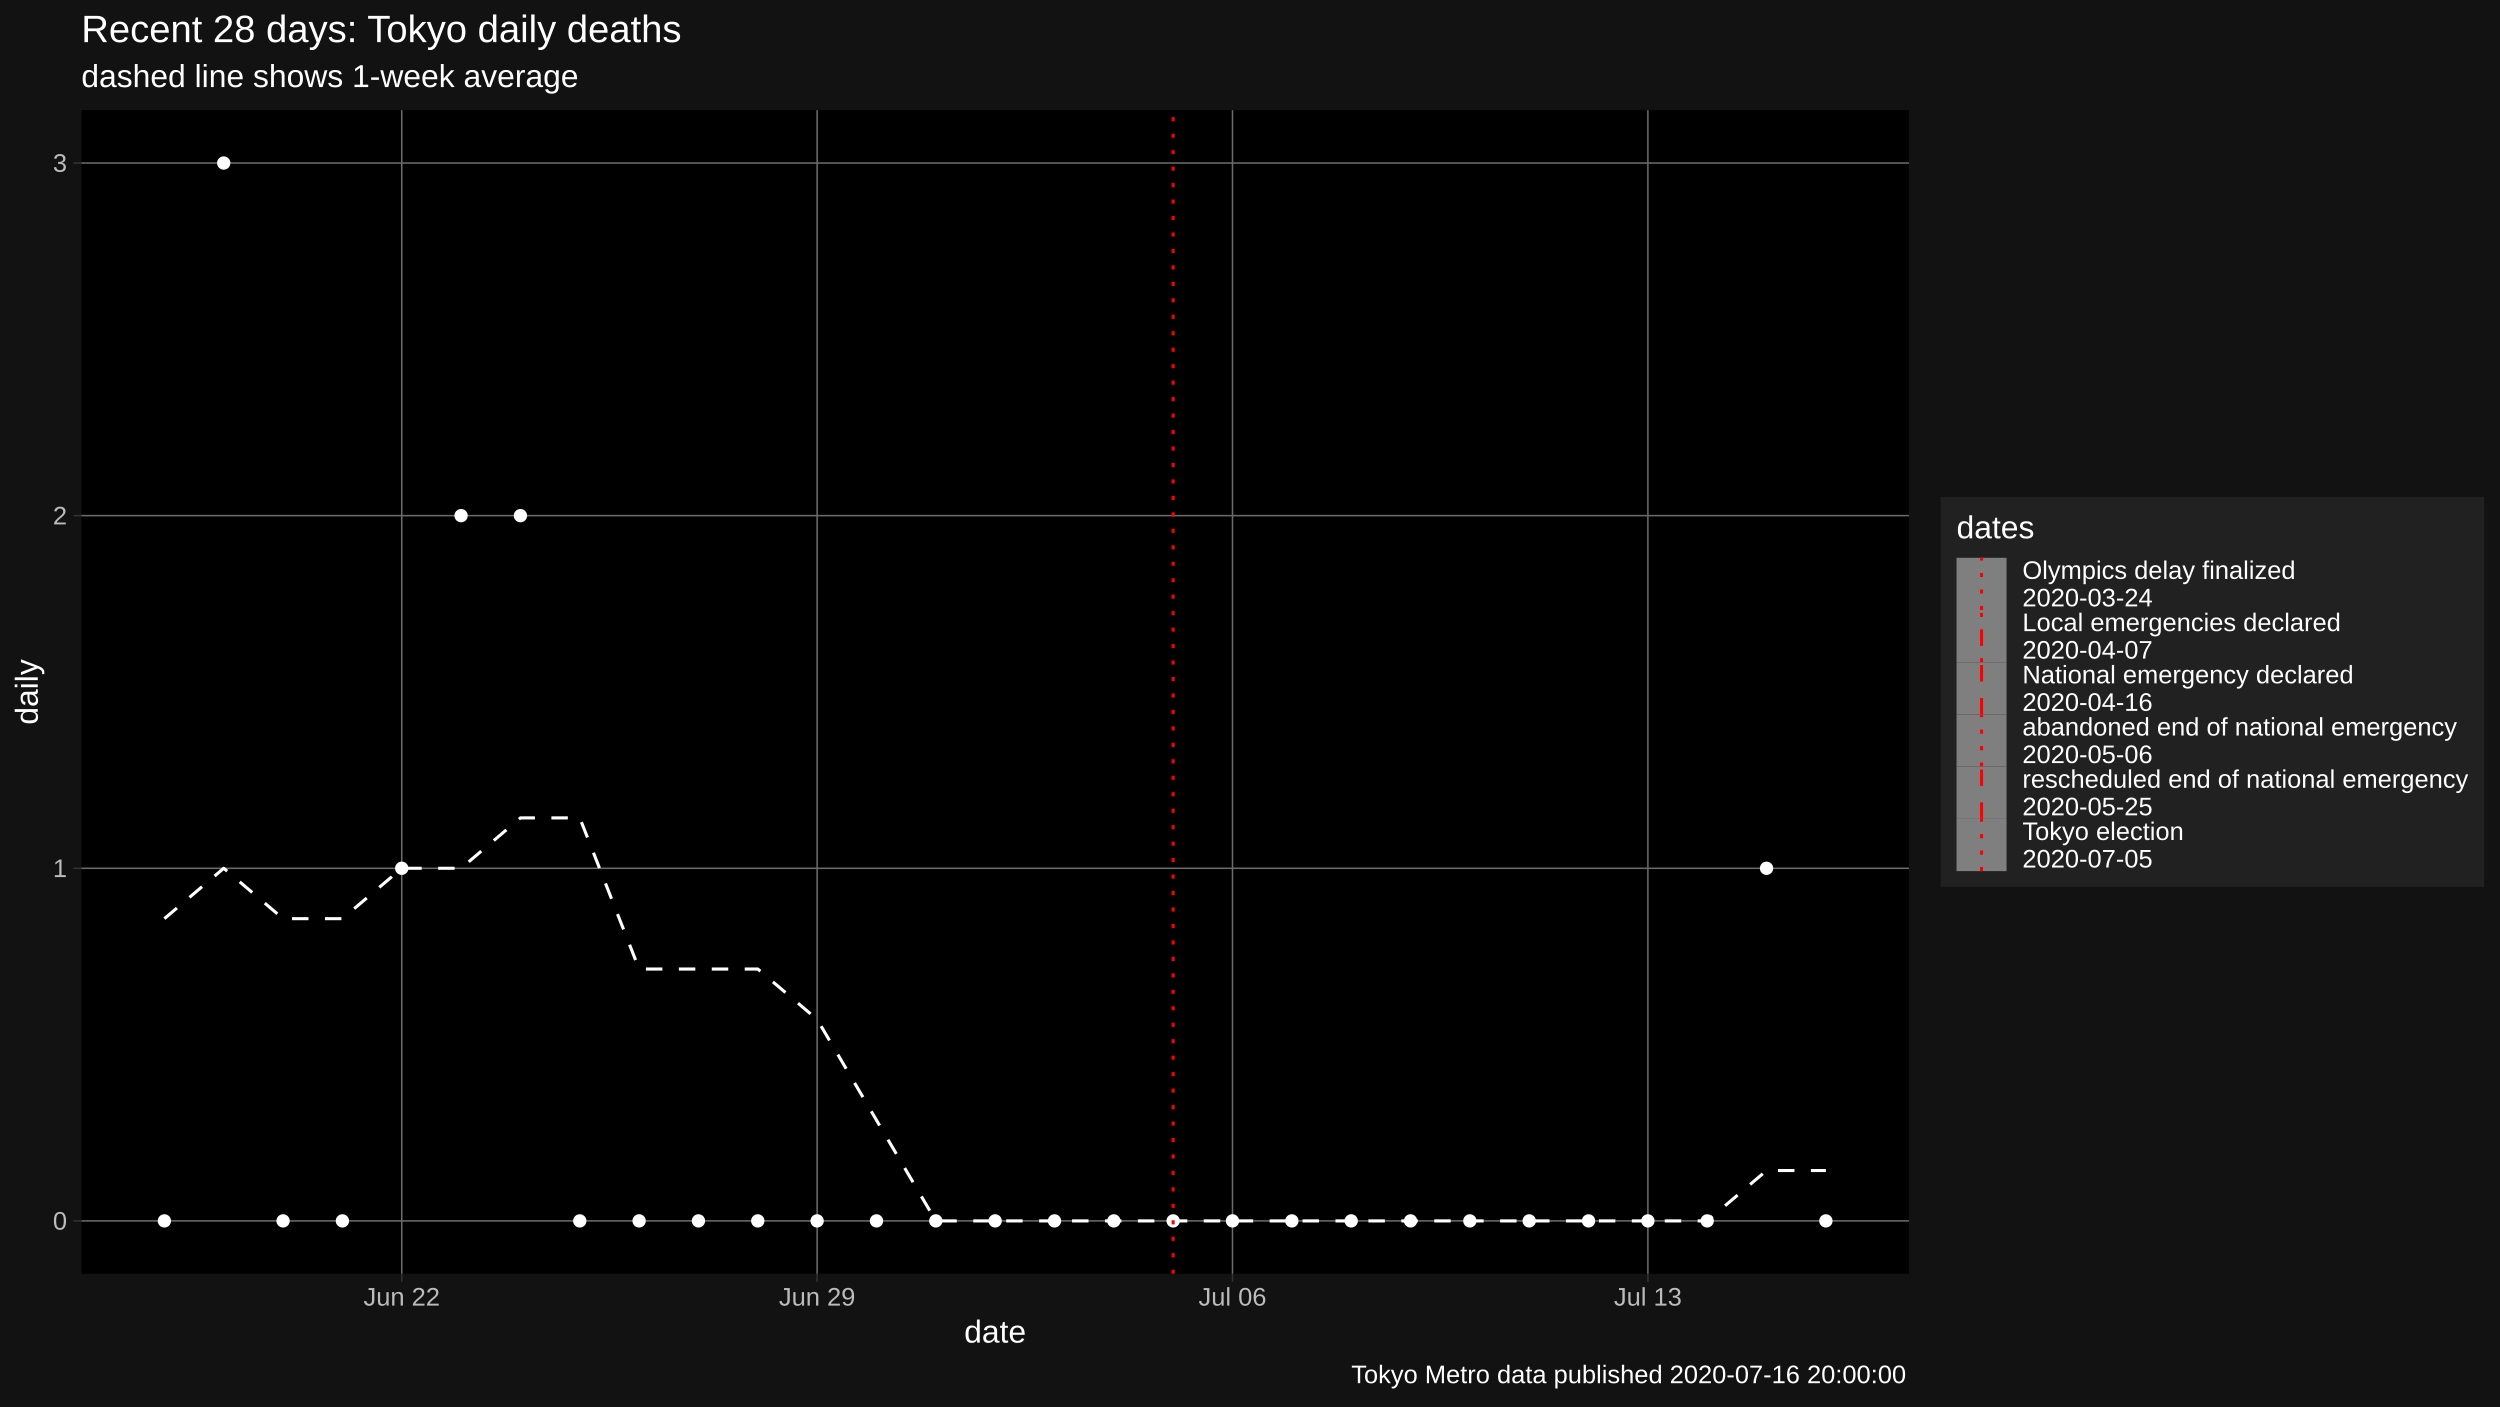
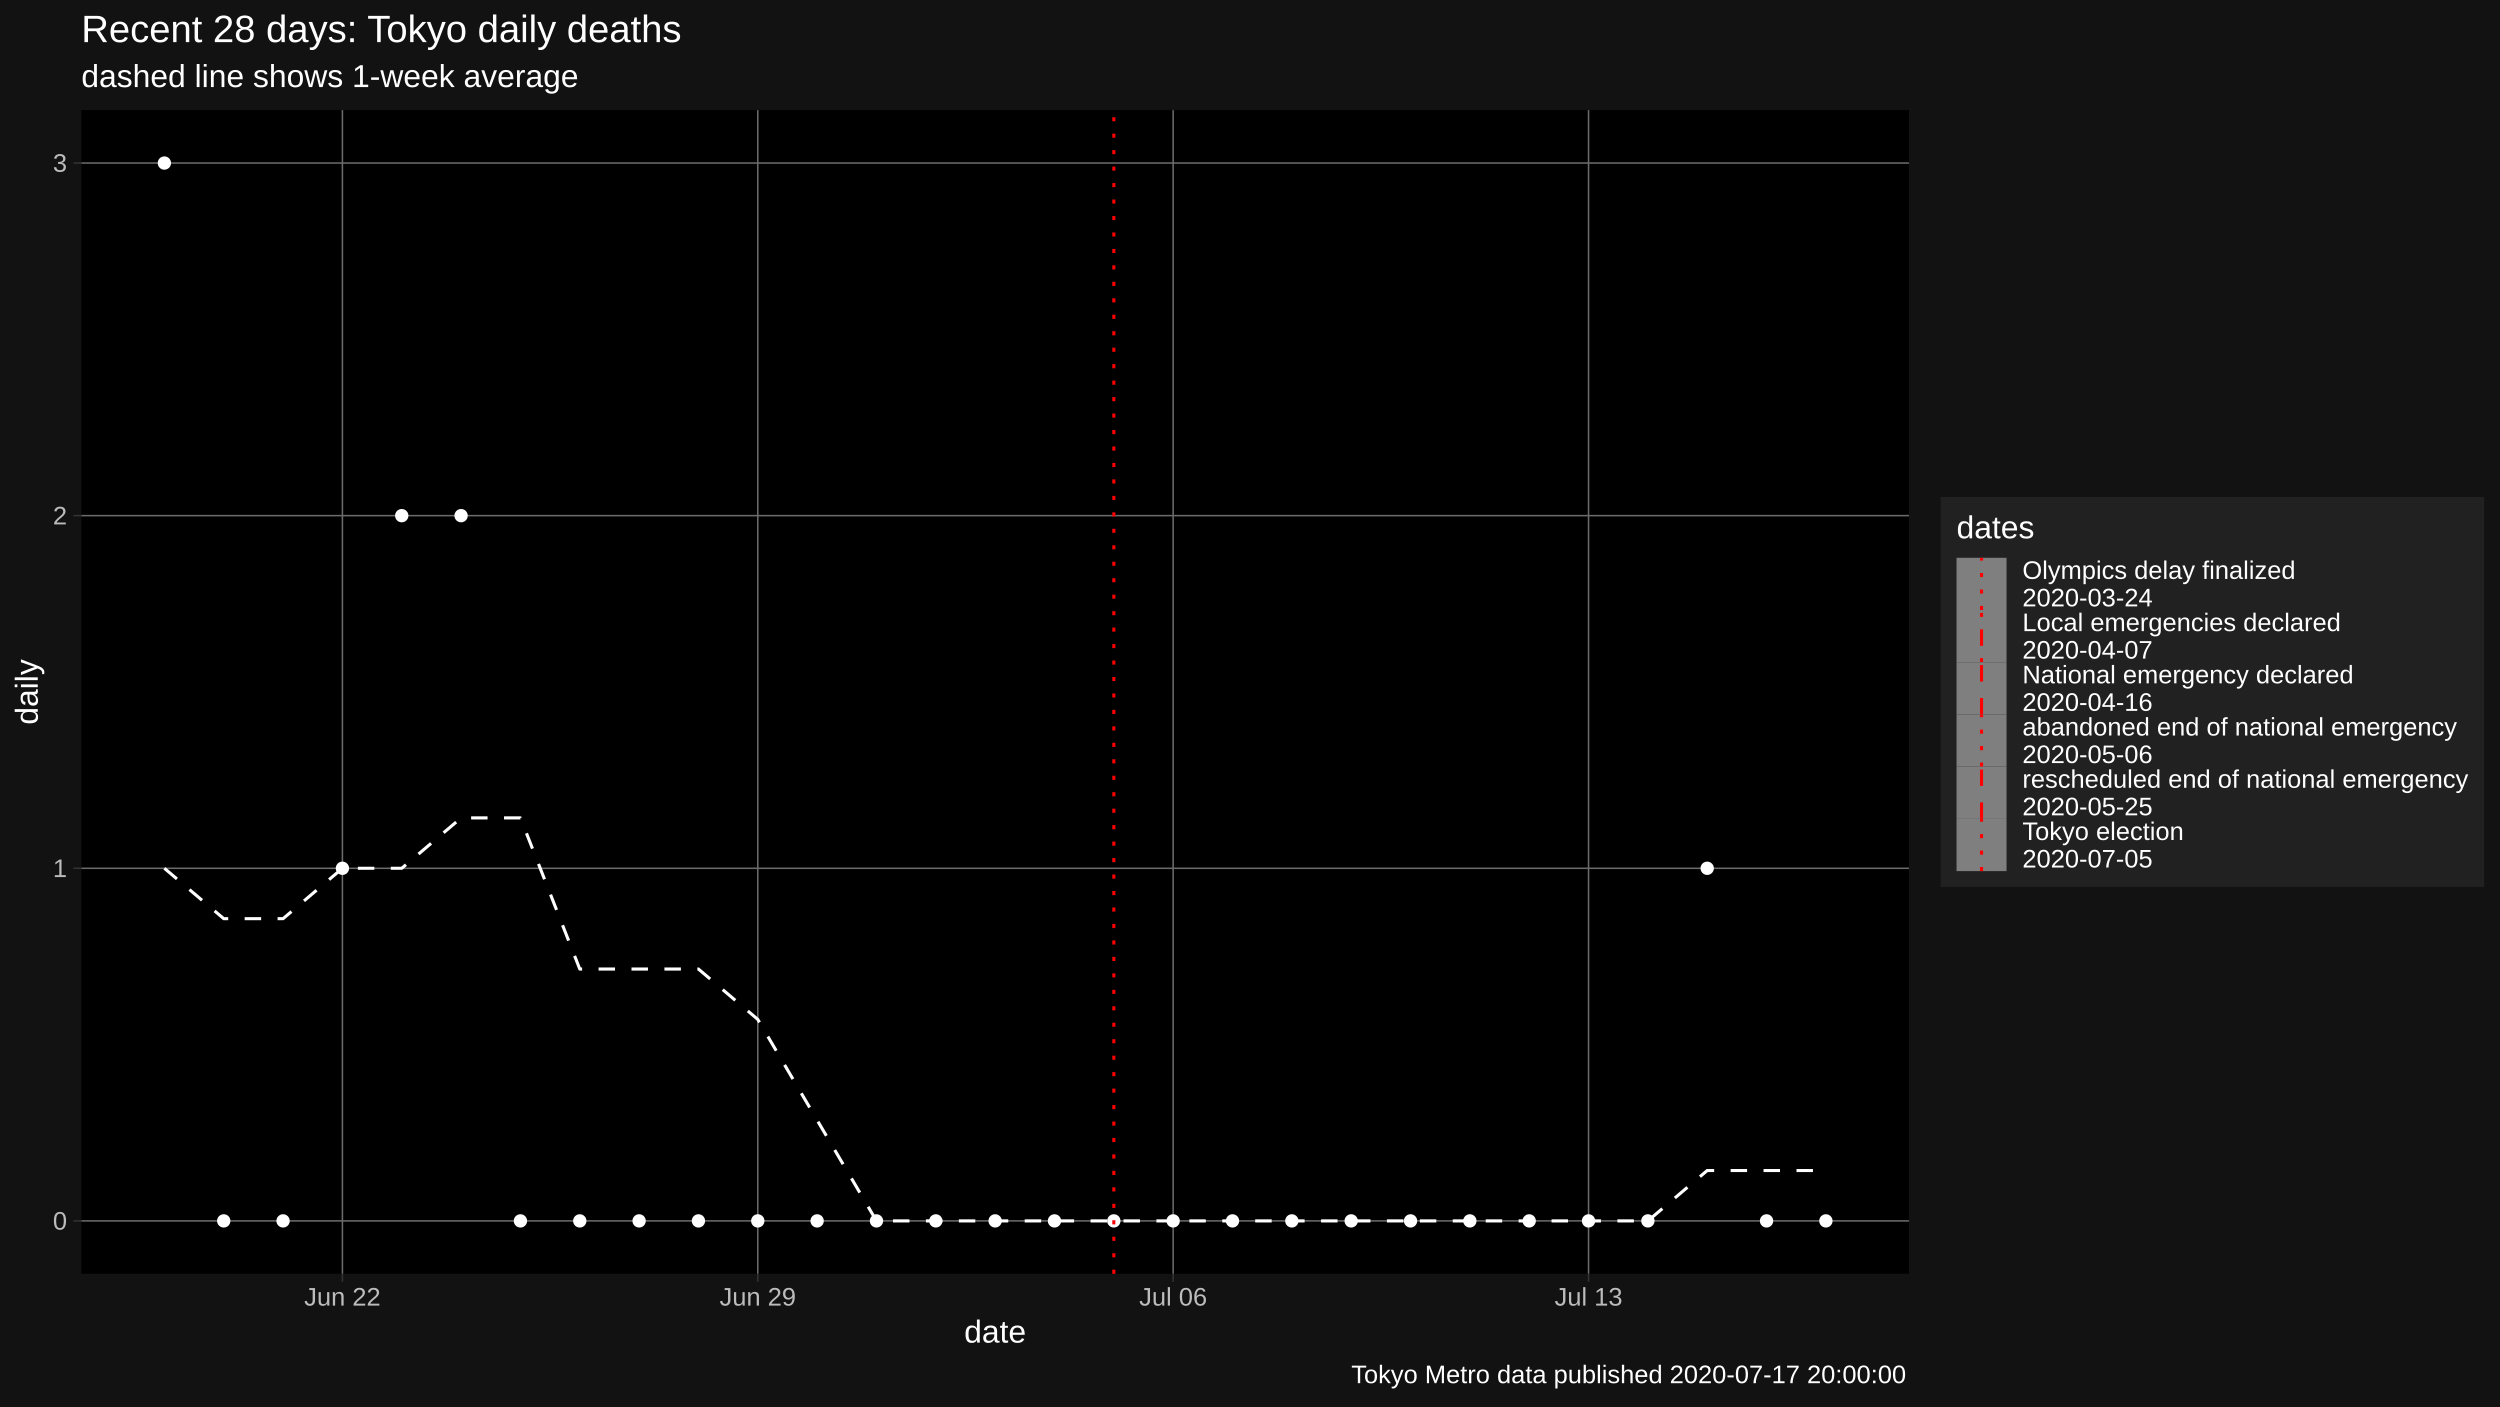
<svg xmlns="http://www.w3.org/2000/svg" viewBox="0 0 864.00 486.00">
  <defs>
    <style type="text/css">
    line, polyline, polygon, path, rect, circle {
      fill: none;
      stroke: #000000;
      stroke-linecap: round;
      stroke-linejoin: round;
      stroke-miterlimit: 10.00;
    }
  </style>
  </defs>
  <rect width="100%" height="100%" style="stroke: none; fill: #FFFFFF;" />
  <rect x="0" y="0.00" width="864.00" height="486.00" style="stroke-width: 1.07; stroke: #121212; fill: #121212;" />
  <defs>
    <clipPath id="cpMjguMTB8NjU5Ljc0fDQ0MC4yMnwzOC4wNw==">
      <rect x="28.10" y="38.07" width="631.64" height="402.15" />
    </clipPath>
  </defs>
  <rect x="28.10" y="38.07" width="631.64" height="402.15" style="stroke-width: 1.07; stroke: none; fill: #000000;" clip-path="url(#cpMjguMTB8NjU5Ljc0fDQ0MC4yMnwzOC4wNw==)" />
  <polyline points="28.10,421.94 659.74,421.94 " style="stroke-width: 0.53; stroke: #6B6B6B; stroke-linecap: butt;" clip-path="url(#cpMjguMTB8NjU5Ljc0fDQ0MC4yMnwzOC4wNw==)" />
  <polyline points="28.10,300.08 659.74,300.08 " style="stroke-width: 0.53; stroke: #6B6B6B; stroke-linecap: butt;" clip-path="url(#cpMjguMTB8NjU5Ljc0fDQ0MC4yMnwzOC4wNw==)" />
  <polyline points="28.10,178.21 659.74,178.21 " style="stroke-width: 0.53; stroke: #6B6B6B; stroke-linecap: butt;" clip-path="url(#cpMjguMTB8NjU5Ljc0fDQ0MC4yMnwzOC4wNw==)" />
  <polyline points="28.10,56.35 659.74,56.35 " style="stroke-width: 0.53; stroke: #6B6B6B; stroke-linecap: butt;" clip-path="url(#cpMjguMTB8NjU5Ljc0fDQ0MC4yMnwzOC4wNw==)" />
-   <polyline points="138.84,440.22 138.84,38.07 " style="stroke-width: 0.53; stroke: #6B6B6B; stroke-linecap: butt;" clip-path="url(#cpMjguMTB8NjU5Ljc0fDQ0MC4yMnwzOC4wNw==)" />
-   <polyline points="282.40,440.22 282.40,38.07 " style="stroke-width: 0.53; stroke: #6B6B6B; stroke-linecap: butt;" clip-path="url(#cpMjguMTB8NjU5Ljc0fDQ0MC4yMnwzOC4wNw==)" />
-   <polyline points="425.95,440.22 425.95,38.07 " style="stroke-width: 0.53; stroke: #6B6B6B; stroke-linecap: butt;" clip-path="url(#cpMjguMTB8NjU5Ljc0fDQ0MC4yMnwzOC4wNw==)" />
-   <polyline points="569.51,440.22 569.51,38.07 " style="stroke-width: 0.53; stroke: #6B6B6B; stroke-linecap: butt;" clip-path="url(#cpMjguMTB8NjU5Ljc0fDQ0MC4yMnwzOC4wNw==)" />
-   <polyline points="56.81,317.49 77.32,300.08 97.83,317.49 118.34,317.49 138.84,300.08 159.35,300.08 179.86,282.67 200.37,282.67 220.88,334.90 241.38,334.90 261.89,334.90 282.40,352.31 302.91,387.12 323.41,421.94 343.92,421.94 364.43,421.94 384.94,421.94 405.44,421.94 425.95,421.94 446.46,421.94 466.97,421.94 487.48,421.94 507.98,421.94 528.49,421.94 549.00,421.94 569.51,421.94 590.01,421.94 610.52,404.53 631.03,404.53 " style="stroke-width: 1.07; stroke: #FFFFFF; stroke-dasharray: 5.69,5.69; stroke-linecap: butt;" clip-path="url(#cpMjguMTB8NjU5Ljc0fDQ0MC4yMnwzOC4wNw==)" />
-   <circle cx="56.81" cy="421.94" r="1.95" style="stroke-width: 0.71; stroke: #FFFFFF; fill: #FFFFFF;" clip-path="url(#cpMjguMTB8NjU5Ljc0fDQ0MC4yMnwzOC4wNw==)" />
-   <circle cx="77.32" cy="56.35" r="1.95" style="stroke-width: 0.71; stroke: #FFFFFF; fill: #FFFFFF;" clip-path="url(#cpMjguMTB8NjU5Ljc0fDQ0MC4yMnwzOC4wNw==)" />
+   <polyline points="118.34,440.22 118.34,38.07 " style="stroke-width: 0.53; stroke: #6B6B6B; stroke-linecap: butt;" clip-path="url(#cpMjguMTB8NjU5Ljc0fDQ0MC4yMnwzOC4wNw==)" />
+   <polyline points="261.89,440.22 261.89,38.07 " style="stroke-width: 0.53; stroke: #6B6B6B; stroke-linecap: butt;" clip-path="url(#cpMjguMTB8NjU5Ljc0fDQ0MC4yMnwzOC4wNw==)" />
+   <polyline points="405.44,440.22 405.44,38.07 " style="stroke-width: 0.53; stroke: #6B6B6B; stroke-linecap: butt;" clip-path="url(#cpMjguMTB8NjU5Ljc0fDQ0MC4yMnwzOC4wNw==)" />
+   <polyline points="549.00,440.22 549.00,38.07 " style="stroke-width: 0.53; stroke: #6B6B6B; stroke-linecap: butt;" clip-path="url(#cpMjguMTB8NjU5Ljc0fDQ0MC4yMnwzOC4wNw==)" />
+   <polyline points="56.81,300.08 77.32,317.49 97.83,317.49 118.34,300.08 138.84,300.08 159.35,282.67 179.86,282.67 200.37,334.90 220.88,334.90 241.38,334.90 261.89,352.31 282.40,387.12 302.91,421.94 323.41,421.94 343.92,421.94 364.43,421.94 384.94,421.94 405.44,421.94 425.95,421.94 446.46,421.94 466.97,421.94 487.48,421.94 507.98,421.94 528.49,421.94 549.00,421.94 569.51,421.94 590.01,404.53 610.52,404.53 631.03,404.53 " style="stroke-width: 1.07; stroke: #FFFFFF; stroke-dasharray: 5.69,5.69; stroke-linecap: butt;" clip-path="url(#cpMjguMTB8NjU5Ljc0fDQ0MC4yMnwzOC4wNw==)" />
+   <circle cx="56.81" cy="56.35" r="1.95" style="stroke-width: 0.71; stroke: #FFFFFF; fill: #FFFFFF;" clip-path="url(#cpMjguMTB8NjU5Ljc0fDQ0MC4yMnwzOC4wNw==)" />
+   <circle cx="77.32" cy="421.94" r="1.95" style="stroke-width: 0.71; stroke: #FFFFFF; fill: #FFFFFF;" clip-path="url(#cpMjguMTB8NjU5Ljc0fDQ0MC4yMnwzOC4wNw==)" />
  <circle cx="97.83" cy="421.94" r="1.95" style="stroke-width: 0.71; stroke: #FFFFFF; fill: #FFFFFF;" clip-path="url(#cpMjguMTB8NjU5Ljc0fDQ0MC4yMnwzOC4wNw==)" />
-   <circle cx="118.34" cy="421.94" r="1.95" style="stroke-width: 0.71; stroke: #FFFFFF; fill: #FFFFFF;" clip-path="url(#cpMjguMTB8NjU5Ljc0fDQ0MC4yMnwzOC4wNw==)" />
-   <circle cx="138.84" cy="300.08" r="1.95" style="stroke-width: 0.71; stroke: #FFFFFF; fill: #FFFFFF;" clip-path="url(#cpMjguMTB8NjU5Ljc0fDQ0MC4yMnwzOC4wNw==)" />
+   <circle cx="118.34" cy="300.08" r="1.95" style="stroke-width: 0.71; stroke: #FFFFFF; fill: #FFFFFF;" clip-path="url(#cpMjguMTB8NjU5Ljc0fDQ0MC4yMnwzOC4wNw==)" />
+   <circle cx="138.84" cy="178.21" r="1.95" style="stroke-width: 0.71; stroke: #FFFFFF; fill: #FFFFFF;" clip-path="url(#cpMjguMTB8NjU5Ljc0fDQ0MC4yMnwzOC4wNw==)" />
  <circle cx="159.35" cy="178.21" r="1.95" style="stroke-width: 0.71; stroke: #FFFFFF; fill: #FFFFFF;" clip-path="url(#cpMjguMTB8NjU5Ljc0fDQ0MC4yMnwzOC4wNw==)" />
-   <circle cx="179.86" cy="178.21" r="1.95" style="stroke-width: 0.71; stroke: #FFFFFF; fill: #FFFFFF;" clip-path="url(#cpMjguMTB8NjU5Ljc0fDQ0MC4yMnwzOC4wNw==)" />
+   <circle cx="179.86" cy="421.94" r="1.95" style="stroke-width: 0.71; stroke: #FFFFFF; fill: #FFFFFF;" clip-path="url(#cpMjguMTB8NjU5Ljc0fDQ0MC4yMnwzOC4wNw==)" />
  <circle cx="200.37" cy="421.94" r="1.95" style="stroke-width: 0.71; stroke: #FFFFFF; fill: #FFFFFF;" clip-path="url(#cpMjguMTB8NjU5Ljc0fDQ0MC4yMnwzOC4wNw==)" />
  <circle cx="220.88" cy="421.94" r="1.95" style="stroke-width: 0.71; stroke: #FFFFFF; fill: #FFFFFF;" clip-path="url(#cpMjguMTB8NjU5Ljc0fDQ0MC4yMnwzOC4wNw==)" />
  <circle cx="241.38" cy="421.94" r="1.95" style="stroke-width: 0.71; stroke: #FFFFFF; fill: #FFFFFF;" clip-path="url(#cpMjguMTB8NjU5Ljc0fDQ0MC4yMnwzOC4wNw==)" />
  <circle cx="261.89" cy="421.94" r="1.95" style="stroke-width: 0.71; stroke: #FFFFFF; fill: #FFFFFF;" clip-path="url(#cpMjguMTB8NjU5Ljc0fDQ0MC4yMnwzOC4wNw==)" />
  <circle cx="282.40" cy="421.94" r="1.95" style="stroke-width: 0.71; stroke: #FFFFFF; fill: #FFFFFF;" clip-path="url(#cpMjguMTB8NjU5Ljc0fDQ0MC4yMnwzOC4wNw==)" />
  <circle cx="302.91" cy="421.94" r="1.95" style="stroke-width: 0.71; stroke: #FFFFFF; fill: #FFFFFF;" clip-path="url(#cpMjguMTB8NjU5Ljc0fDQ0MC4yMnwzOC4wNw==)" />
  <circle cx="323.41" cy="421.94" r="1.95" style="stroke-width: 0.71; stroke: #FFFFFF; fill: #FFFFFF;" clip-path="url(#cpMjguMTB8NjU5Ljc0fDQ0MC4yMnwzOC4wNw==)" />
  <circle cx="343.92" cy="421.94" r="1.95" style="stroke-width: 0.71; stroke: #FFFFFF; fill: #FFFFFF;" clip-path="url(#cpMjguMTB8NjU5Ljc0fDQ0MC4yMnwzOC4wNw==)" />
  <circle cx="364.43" cy="421.94" r="1.95" style="stroke-width: 0.71; stroke: #FFFFFF; fill: #FFFFFF;" clip-path="url(#cpMjguMTB8NjU5Ljc0fDQ0MC4yMnwzOC4wNw==)" />
  <circle cx="384.94" cy="421.94" r="1.95" style="stroke-width: 0.71; stroke: #FFFFFF; fill: #FFFFFF;" clip-path="url(#cpMjguMTB8NjU5Ljc0fDQ0MC4yMnwzOC4wNw==)" />
  <circle cx="405.44" cy="421.94" r="1.95" style="stroke-width: 0.71; stroke: #FFFFFF; fill: #FFFFFF;" clip-path="url(#cpMjguMTB8NjU5Ljc0fDQ0MC4yMnwzOC4wNw==)" />
  <circle cx="425.95" cy="421.94" r="1.95" style="stroke-width: 0.71; stroke: #FFFFFF; fill: #FFFFFF;" clip-path="url(#cpMjguMTB8NjU5Ljc0fDQ0MC4yMnwzOC4wNw==)" />
  <circle cx="446.46" cy="421.94" r="1.95" style="stroke-width: 0.71; stroke: #FFFFFF; fill: #FFFFFF;" clip-path="url(#cpMjguMTB8NjU5Ljc0fDQ0MC4yMnwzOC4wNw==)" />
  <circle cx="466.97" cy="421.94" r="1.95" style="stroke-width: 0.71; stroke: #FFFFFF; fill: #FFFFFF;" clip-path="url(#cpMjguMTB8NjU5Ljc0fDQ0MC4yMnwzOC4wNw==)" />
  <circle cx="487.48" cy="421.94" r="1.95" style="stroke-width: 0.71; stroke: #FFFFFF; fill: #FFFFFF;" clip-path="url(#cpMjguMTB8NjU5Ljc0fDQ0MC4yMnwzOC4wNw==)" />
  <circle cx="507.98" cy="421.94" r="1.95" style="stroke-width: 0.71; stroke: #FFFFFF; fill: #FFFFFF;" clip-path="url(#cpMjguMTB8NjU5Ljc0fDQ0MC4yMnwzOC4wNw==)" />
  <circle cx="528.49" cy="421.94" r="1.95" style="stroke-width: 0.71; stroke: #FFFFFF; fill: #FFFFFF;" clip-path="url(#cpMjguMTB8NjU5Ljc0fDQ0MC4yMnwzOC4wNw==)" />
  <circle cx="549.00" cy="421.94" r="1.95" style="stroke-width: 0.71; stroke: #FFFFFF; fill: #FFFFFF;" clip-path="url(#cpMjguMTB8NjU5Ljc0fDQ0MC4yMnwzOC4wNw==)" />
  <circle cx="569.51" cy="421.94" r="1.95" style="stroke-width: 0.71; stroke: #FFFFFF; fill: #FFFFFF;" clip-path="url(#cpMjguMTB8NjU5Ljc0fDQ0MC4yMnwzOC4wNw==)" />
-   <circle cx="590.01" cy="421.94" r="1.95" style="stroke-width: 0.71; stroke: #FFFFFF; fill: #FFFFFF;" clip-path="url(#cpMjguMTB8NjU5Ljc0fDQ0MC4yMnwzOC4wNw==)" />
-   <circle cx="610.52" cy="300.08" r="1.95" style="stroke-width: 0.71; stroke: #FFFFFF; fill: #FFFFFF;" clip-path="url(#cpMjguMTB8NjU5Ljc0fDQ0MC4yMnwzOC4wNw==)" />
+   <circle cx="590.01" cy="300.08" r="1.95" style="stroke-width: 0.71; stroke: #FFFFFF; fill: #FFFFFF;" clip-path="url(#cpMjguMTB8NjU5Ljc0fDQ0MC4yMnwzOC4wNw==)" />
+   <circle cx="610.52" cy="421.94" r="1.95" style="stroke-width: 0.71; stroke: #FFFFFF; fill: #FFFFFF;" clip-path="url(#cpMjguMTB8NjU5Ljc0fDQ0MC4yMnwzOC4wNw==)" />
  <circle cx="631.03" cy="421.94" r="1.95" style="stroke-width: 0.71; stroke: #FFFFFF; fill: #FFFFFF;" clip-path="url(#cpMjguMTB8NjU5Ljc0fDQ0MC4yMnwzOC4wNw==)" />
-   <line x1="405.44" y1="440.22" x2="405.44" y2="38.07" style="stroke-width: 1.07; stroke: #FF0000; stroke-dasharray: 1.42,4.27; stroke-linecap: butt;" clip-path="url(#cpMjguMTB8NjU5Ljc0fDQ0MC4yMnwzOC4wNw==)" />
+   <line x1="384.94" y1="440.22" x2="384.94" y2="38.07" style="stroke-width: 1.07; stroke: #FF0000; stroke-dasharray: 1.42,4.27; stroke-linecap: butt;" clip-path="url(#cpMjguMTB8NjU5Ljc0fDQ0MC4yMnwzOC4wNw==)" />
  <defs>
    <clipPath id="cpMC4wMHw4NjQuMDB8NDg2LjAwfDAuMDA=">
      <rect x="0.00" y="0.00" width="864.00" height="486.00" />
    </clipPath>
  </defs>
  <g clip-path="url(#cpMC4wMHw4NjQuMDB8NDg2LjAwfDAuMDA=)">
    <text x="18.28" y="424.97" style="font-size: 8.80px; fill: #BCBCBC; font-family: Liberation Sans;" textLength="4.89px" lengthAdjust="spacingAndGlyphs">0</text>
  </g>
  <g clip-path="url(#cpMC4wMHw4NjQuMDB8NDg2LjAwfDAuMDA=)">
    <text x="18.28" y="303.11" style="font-size: 8.80px; fill: #BCBCBC; font-family: Liberation Sans;" textLength="4.89px" lengthAdjust="spacingAndGlyphs">1</text>
  </g>
  <g clip-path="url(#cpMC4wMHw4NjQuMDB8NDg2LjAwfDAuMDA=)">
    <text x="18.28" y="181.24" style="font-size: 8.80px; fill: #BCBCBC; font-family: Liberation Sans;" textLength="4.89px" lengthAdjust="spacingAndGlyphs">2</text>
  </g>
  <g clip-path="url(#cpMC4wMHw4NjQuMDB8NDg2LjAwfDAuMDA=)">
    <text x="18.28" y="59.38" style="font-size: 8.80px; fill: #BCBCBC; font-family: Liberation Sans;" textLength="4.89px" lengthAdjust="spacingAndGlyphs">3</text>
  </g>
  <polyline points="25.36,421.94 28.10,421.94 " style="stroke-width: 0.53; stroke: #333333; stroke-linecap: butt;" clip-path="url(#cpMC4wMHw4NjQuMDB8NDg2LjAwfDAuMDA=)" />
  <polyline points="25.36,300.08 28.10,300.08 " style="stroke-width: 0.53; stroke: #333333; stroke-linecap: butt;" clip-path="url(#cpMC4wMHw4NjQuMDB8NDg2LjAwfDAuMDA=)" />
  <polyline points="25.36,178.21 28.10,178.21 " style="stroke-width: 0.53; stroke: #333333; stroke-linecap: butt;" clip-path="url(#cpMC4wMHw4NjQuMDB8NDg2LjAwfDAuMDA=)" />
  <polyline points="25.36,56.35 28.10,56.35 " style="stroke-width: 0.53; stroke: #333333; stroke-linecap: butt;" clip-path="url(#cpMC4wMHw4NjQuMDB8NDg2LjAwfDAuMDA=)" />
-   <polyline points="138.84,442.96 138.84,440.22 " style="stroke-width: 0.53; stroke: #333333; stroke-linecap: butt;" clip-path="url(#cpMC4wMHw4NjQuMDB8NDg2LjAwfDAuMDA=)" />
-   <polyline points="282.40,442.96 282.40,440.22 " style="stroke-width: 0.53; stroke: #333333; stroke-linecap: butt;" clip-path="url(#cpMC4wMHw4NjQuMDB8NDg2LjAwfDAuMDA=)" />
-   <polyline points="425.95,442.96 425.95,440.22 " style="stroke-width: 0.53; stroke: #333333; stroke-linecap: butt;" clip-path="url(#cpMC4wMHw4NjQuMDB8NDg2LjAwfDAuMDA=)" />
-   <polyline points="569.51,442.96 569.51,440.22 " style="stroke-width: 0.53; stroke: #333333; stroke-linecap: butt;" clip-path="url(#cpMC4wMHw4NjQuMDB8NDg2LjAwfDAuMDA=)" />
+   <polyline points="118.34,442.96 118.34,440.22 " style="stroke-width: 0.53; stroke: #333333; stroke-linecap: butt;" clip-path="url(#cpMC4wMHw4NjQuMDB8NDg2LjAwfDAuMDA=)" />
+   <polyline points="261.89,442.96 261.89,440.22 " style="stroke-width: 0.53; stroke: #333333; stroke-linecap: butt;" clip-path="url(#cpMC4wMHw4NjQuMDB8NDg2LjAwfDAuMDA=)" />
+   <polyline points="405.44,442.96 405.44,440.22 " style="stroke-width: 0.53; stroke: #333333; stroke-linecap: butt;" clip-path="url(#cpMC4wMHw4NjQuMDB8NDg2LjAwfDAuMDA=)" />
+   <polyline points="549.00,442.96 549.00,440.22 " style="stroke-width: 0.53; stroke: #333333; stroke-linecap: butt;" clip-path="url(#cpMC4wMHw4NjQuMDB8NDg2LjAwfDAuMDA=)" />
  <g clip-path="url(#cpMC4wMHw4NjQuMDB8NDg2LjAwfDAuMDA=)">
-     <text x="125.63" y="451.21" style="font-size: 8.80px; fill: #BCBCBC; font-family: Liberation Sans;" textLength="26.42px" lengthAdjust="spacingAndGlyphs">Jun 22</text>
+     <text x="105.13" y="451.21" style="font-size: 8.80px; fill: #BCBCBC; font-family: Liberation Sans;" textLength="26.42px" lengthAdjust="spacingAndGlyphs">Jun 22</text>
  </g>
  <g clip-path="url(#cpMC4wMHw4NjQuMDB8NDg2LjAwfDAuMDA=)">
-     <text x="269.19" y="451.21" style="font-size: 8.80px; fill: #BCBCBC; font-family: Liberation Sans;" textLength="26.42px" lengthAdjust="spacingAndGlyphs">Jun 29</text>
+     <text x="248.68" y="451.21" style="font-size: 8.80px; fill: #BCBCBC; font-family: Liberation Sans;" textLength="26.42px" lengthAdjust="spacingAndGlyphs">Jun 29</text>
  </g>
  <g clip-path="url(#cpMC4wMHw4NjQuMDB8NDg2LjAwfDAuMDA=)">
-     <text x="414.21" y="451.21" style="font-size: 8.80px; fill: #BCBCBC; font-family: Liberation Sans;" textLength="23.48px" lengthAdjust="spacingAndGlyphs">Jul 06</text>
+     <text x="393.70" y="451.21" style="font-size: 8.80px; fill: #BCBCBC; font-family: Liberation Sans;" textLength="23.48px" lengthAdjust="spacingAndGlyphs">Jul 06</text>
  </g>
  <g clip-path="url(#cpMC4wMHw4NjQuMDB8NDg2LjAwfDAuMDA=)">
-     <text x="557.77" y="451.21" style="font-size: 8.80px; fill: #BCBCBC; font-family: Liberation Sans;" textLength="23.48px" lengthAdjust="spacingAndGlyphs">Jul 13</text>
+     <text x="537.26" y="451.21" style="font-size: 8.80px; fill: #BCBCBC; font-family: Liberation Sans;" textLength="23.48px" lengthAdjust="spacingAndGlyphs">Jul 13</text>
  </g>
  <g clip-path="url(#cpMC4wMHw4NjQuMDB8NDg2LjAwfDAuMDA=)">
    <text x="333.22" y="464.01" style="font-size: 11.00px; fill: #FFFFFF; font-family: Liberation Sans;" textLength="21.41px" lengthAdjust="spacingAndGlyphs">date</text>
  </g>
  <g clip-path="url(#cpMC4wMHw4NjQuMDB8NDg2LjAwfDAuMDA=)">
    <text transform="translate(13.05,250.46) rotate(-90)" style="font-size: 11.00px; fill: #FFFFFF; font-family: Liberation Sans;" textLength="22.62px" lengthAdjust="spacingAndGlyphs">daily</text>
  </g>
  <rect x="670.70" y="171.75" width="187.82" height="134.79" style="stroke-width: 1.07; stroke: none; fill: #212121;" clip-path="url(#cpMC4wMHw4NjQuMDB8NDg2LjAwfDAuMDA=)" />
  <g clip-path="url(#cpMC4wMHw4NjQuMDB8NDg2LjAwfDAuMDA=)">
    <text x="676.18" y="186.04" style="font-size: 11.00px; fill: #FFFFFF; font-family: Liberation Sans;" textLength="26.91px" lengthAdjust="spacingAndGlyphs">dates</text>
  </g>
  <rect x="676.18" y="192.77" width="17.28" height="18.05" style="stroke-width: 1.07; stroke: none; fill: #7F7F7F;" clip-path="url(#cpMC4wMHw4NjQuMDB8NDg2LjAwfDAuMDA=)" />
  <line x1="684.82" y1="210.82" x2="684.82" y2="192.77" style="stroke-width: 1.07; stroke: #FF0000; stroke-dasharray: 1.42,4.27; stroke-linecap: butt;" clip-path="url(#cpMC4wMHw4NjQuMDB8NDg2LjAwfDAuMDA=)" />
  <rect x="676.18" y="210.82" width="17.28" height="18.05" style="stroke-width: 1.07; stroke: none; fill: #7F7F7F;" clip-path="url(#cpMC4wMHw4NjQuMDB8NDg2LjAwfDAuMDA=)" />
  <line x1="684.82" y1="228.87" x2="684.82" y2="210.82" style="stroke-width: 1.07; stroke: #FF0000; stroke-dasharray: 1.42,4.27,5.69,4.27; stroke-linecap: butt;" clip-path="url(#cpMC4wMHw4NjQuMDB8NDg2LjAwfDAuMDA=)" />
  <rect x="676.18" y="228.87" width="17.28" height="18.05" style="stroke-width: 1.07; stroke: none; fill: #7F7F7F;" clip-path="url(#cpMC4wMHw4NjQuMDB8NDg2LjAwfDAuMDA=)" />
  <line x1="684.82" y1="246.91" x2="684.82" y2="228.87" style="stroke-width: 1.07; stroke: #FF0000; stroke-dasharray: 5.69,5.69; stroke-linecap: butt;" clip-path="url(#cpMC4wMHw4NjQuMDB8NDg2LjAwfDAuMDA=)" />
  <rect x="676.18" y="246.91" width="17.28" height="18.05" style="stroke-width: 1.07; stroke: none; fill: #7F7F7F;" clip-path="url(#cpMC4wMHw4NjQuMDB8NDg2LjAwfDAuMDA=)" />
  <line x1="684.82" y1="264.96" x2="684.82" y2="246.91" style="stroke-width: 1.07; stroke: #FF0000; stroke-dasharray: 1.42,4.27; stroke-linecap: butt;" clip-path="url(#cpMC4wMHw4NjQuMDB8NDg2LjAwfDAuMDA=)" />
  <rect x="676.18" y="264.96" width="17.28" height="18.05" style="stroke-width: 1.07; stroke: none; fill: #7F7F7F;" clip-path="url(#cpMC4wMHw4NjQuMDB8NDg2LjAwfDAuMDA=)" />
  <line x1="684.82" y1="283.01" x2="684.82" y2="264.96" style="stroke-width: 1.07; stroke: #FF0000; stroke-dasharray: 5.69,5.69; stroke-linecap: butt;" clip-path="url(#cpMC4wMHw4NjQuMDB8NDg2LjAwfDAuMDA=)" />
  <rect x="676.18" y="283.01" width="17.28" height="18.05" style="stroke-width: 1.07; stroke: none; fill: #7F7F7F;" clip-path="url(#cpMC4wMHw4NjQuMDB8NDg2LjAwfDAuMDA=)" />
  <line x1="684.82" y1="301.06" x2="684.82" y2="283.01" style="stroke-width: 1.07; stroke: #FF0000; stroke-dasharray: 1.42,4.27; stroke-linecap: butt;" clip-path="url(#cpMC4wMHw4NjQuMDB8NDg2LjAwfDAuMDA=)" />
  <g clip-path="url(#cpMC4wMHw4NjQuMDB8NDg2LjAwfDAuMDA=)">
    <text x="698.94" y="200.07" style="font-size: 8.80px; fill: #FFFFFF; font-family: Liberation Sans;" textLength="94.39px" lengthAdjust="spacingAndGlyphs">Olympics delay finalized</text>
  </g>
  <g clip-path="url(#cpMC4wMHw4NjQuMDB8NDg2LjAwfDAuMDA=)">
    <text x="698.94" y="209.57" style="font-size: 8.80px; fill: #FFFFFF; font-family: Liberation Sans;" textLength="45.01px" lengthAdjust="spacingAndGlyphs">2020-03-24</text>
  </g>
  <g clip-path="url(#cpMC4wMHw4NjQuMDB8NDg2LjAwfDAuMDA=)">
    <text x="698.94" y="218.12" style="font-size: 8.80px; fill: #FFFFFF; font-family: Liberation Sans;" textLength="110.06px" lengthAdjust="spacingAndGlyphs">Local emergencies declared</text>
  </g>
  <g clip-path="url(#cpMC4wMHw4NjQuMDB8NDg2LjAwfDAuMDA=)">
    <text x="698.94" y="227.62" style="font-size: 8.80px; fill: #FFFFFF; font-family: Liberation Sans;" textLength="45.01px" lengthAdjust="spacingAndGlyphs">2020-04-07</text>
  </g>
  <g clip-path="url(#cpMC4wMHw4NjQuMDB8NDg2LjAwfDAuMDA=)">
    <text x="698.94" y="236.17" style="font-size: 8.80px; fill: #FFFFFF; font-family: Liberation Sans;" textLength="114.46px" lengthAdjust="spacingAndGlyphs">National emergency declared</text>
  </g>
  <g clip-path="url(#cpMC4wMHw4NjQuMDB8NDg2LjAwfDAuMDA=)">
    <text x="698.94" y="245.67" style="font-size: 8.80px; fill: #FFFFFF; font-family: Liberation Sans;" textLength="45.01px" lengthAdjust="spacingAndGlyphs">2020-04-16</text>
  </g>
  <g clip-path="url(#cpMC4wMHw4NjQuMDB8NDg2LjAwfDAuMDA=)">
    <text x="698.94" y="254.21" style="font-size: 8.80px; fill: #FFFFFF; font-family: Liberation Sans;" textLength="150.21px" lengthAdjust="spacingAndGlyphs">abandoned end of national emergency</text>
  </g>
  <g clip-path="url(#cpMC4wMHw4NjQuMDB8NDg2LjAwfDAuMDA=)">
    <text x="698.94" y="263.72" style="font-size: 8.80px; fill: #FFFFFF; font-family: Liberation Sans;" textLength="45.01px" lengthAdjust="spacingAndGlyphs">2020-05-06</text>
  </g>
  <g clip-path="url(#cpMC4wMHw4NjQuMDB8NDg2LjAwfDAuMDA=)">
    <text x="698.94" y="272.26" style="font-size: 8.80px; fill: #FFFFFF; font-family: Liberation Sans;" textLength="154.10px" lengthAdjust="spacingAndGlyphs">rescheduled end of national emergency</text>
  </g>
  <g clip-path="url(#cpMC4wMHw4NjQuMDB8NDg2LjAwfDAuMDA=)">
    <text x="698.94" y="281.77" style="font-size: 8.80px; fill: #FFFFFF; font-family: Liberation Sans;" textLength="45.01px" lengthAdjust="spacingAndGlyphs">2020-05-25</text>
  </g>
  <g clip-path="url(#cpMC4wMHw4NjQuMDB8NDg2LjAwfDAuMDA=)">
    <text x="698.94" y="290.31" style="font-size: 8.80px; fill: #FFFFFF; font-family: Liberation Sans;" textLength="56.74px" lengthAdjust="spacingAndGlyphs">Tokyo election</text>
  </g>
  <g clip-path="url(#cpMC4wMHw4NjQuMDB8NDg2LjAwfDAuMDA=)">
    <text x="698.94" y="299.81" style="font-size: 8.80px; fill: #FFFFFF; font-family: Liberation Sans;" textLength="45.01px" lengthAdjust="spacingAndGlyphs">2020-07-05</text>
  </g>
  <g clip-path="url(#cpMC4wMHw4NjQuMDB8NDg2LjAwfDAuMDA=)">
    <text x="28.10" y="30.10" style="font-size: 11.00px; fill: #FFFFFF; font-family: Liberation Sans;" textLength="171.83px" lengthAdjust="spacingAndGlyphs">dashed line shows 1-week average</text>
  </g>
  <g clip-path="url(#cpMC4wMHw4NjQuMDB8NDg2LjAwfDAuMDA=)">
    <text x="28.10" y="14.56" style="font-size: 13.20px; fill: #FFFFFF; font-family: Liberation Sans;" textLength="209.12px" lengthAdjust="spacingAndGlyphs">Recent 28 days: Tokyo daily deaths</text>
  </g>
  <g clip-path="url(#cpMC4wMHw4NjQuMDB8NDg2LjAwfDAuMDA=)">
-     <text x="466.99" y="478.03" style="font-size: 8.80px; fill: #FFFFFF; font-family: Liberation Sans;" textLength="192.75px" lengthAdjust="spacingAndGlyphs">Tokyo Metro data published 2020-07-16 20:00:00</text>
+     <text x="466.99" y="478.03" style="font-size: 8.80px; fill: #FFFFFF; font-family: Liberation Sans;" textLength="192.75px" lengthAdjust="spacingAndGlyphs">Tokyo Metro data published 2020-07-17 20:00:00</text>
  </g>
</svg>
